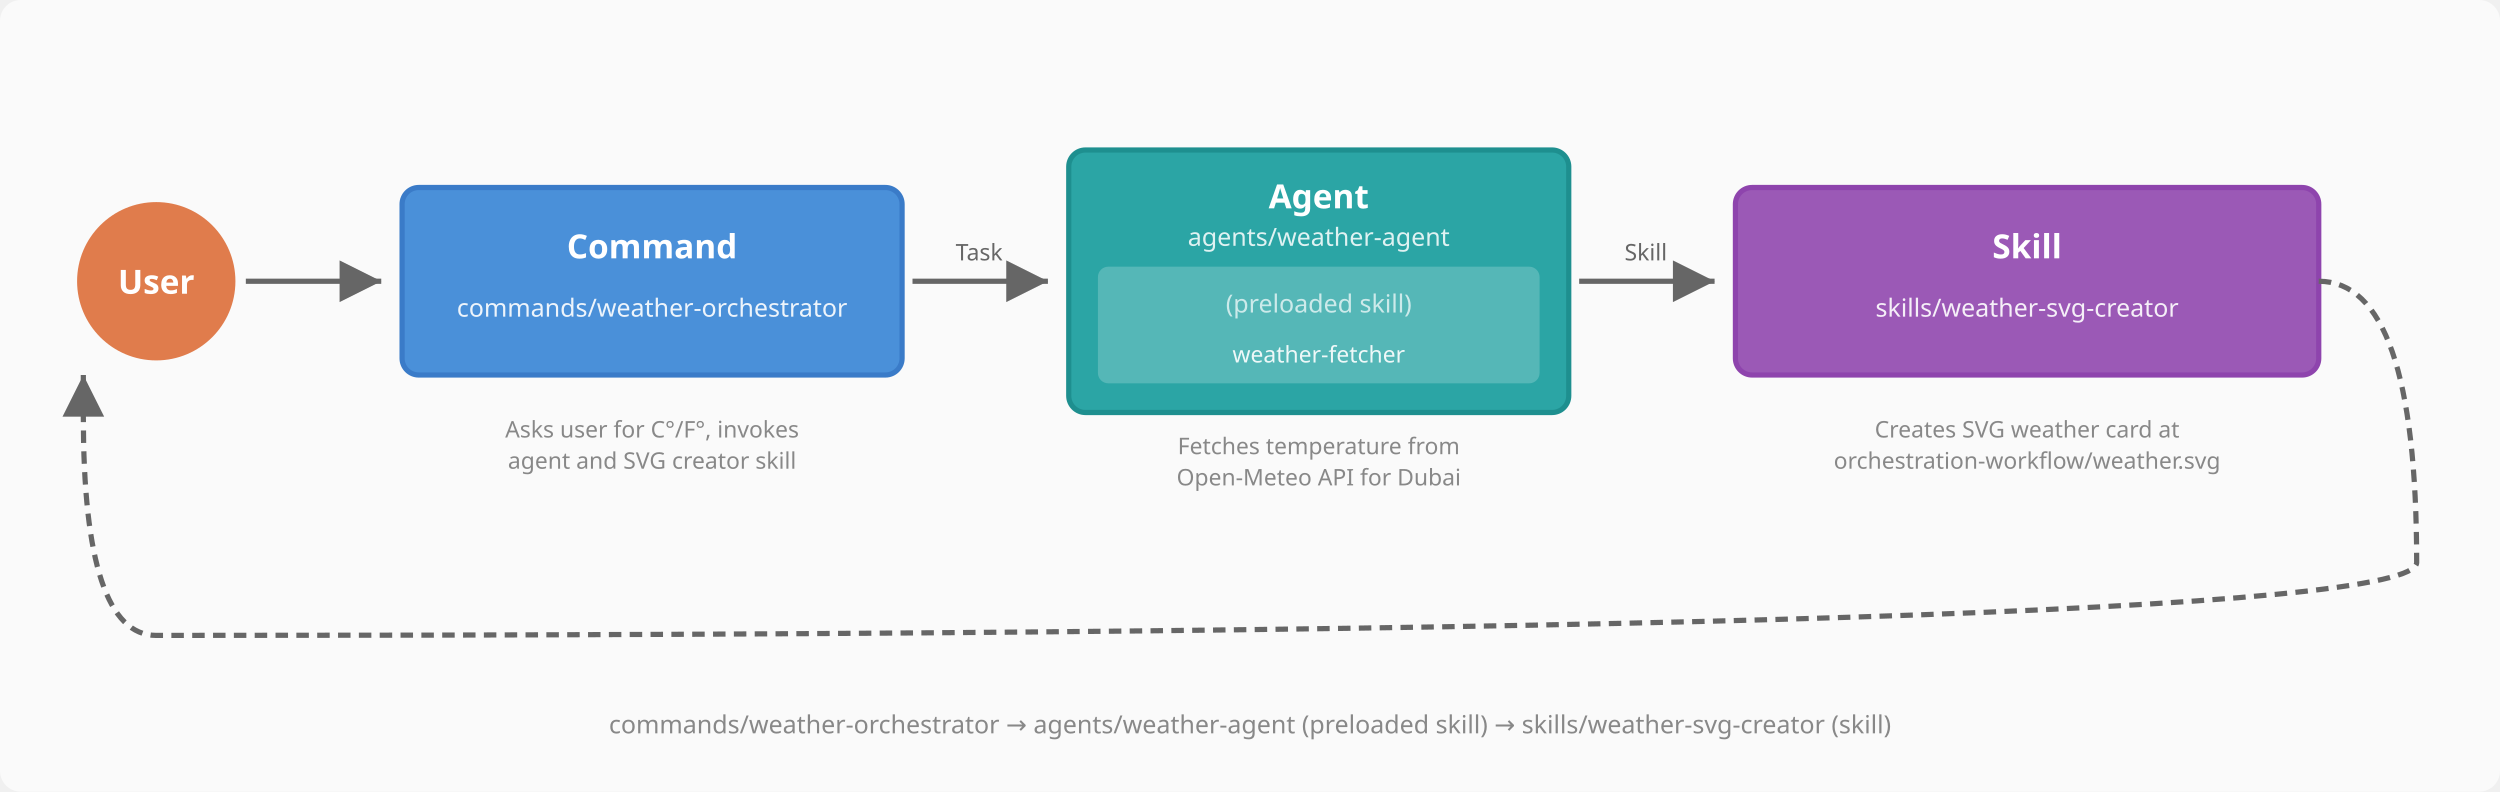
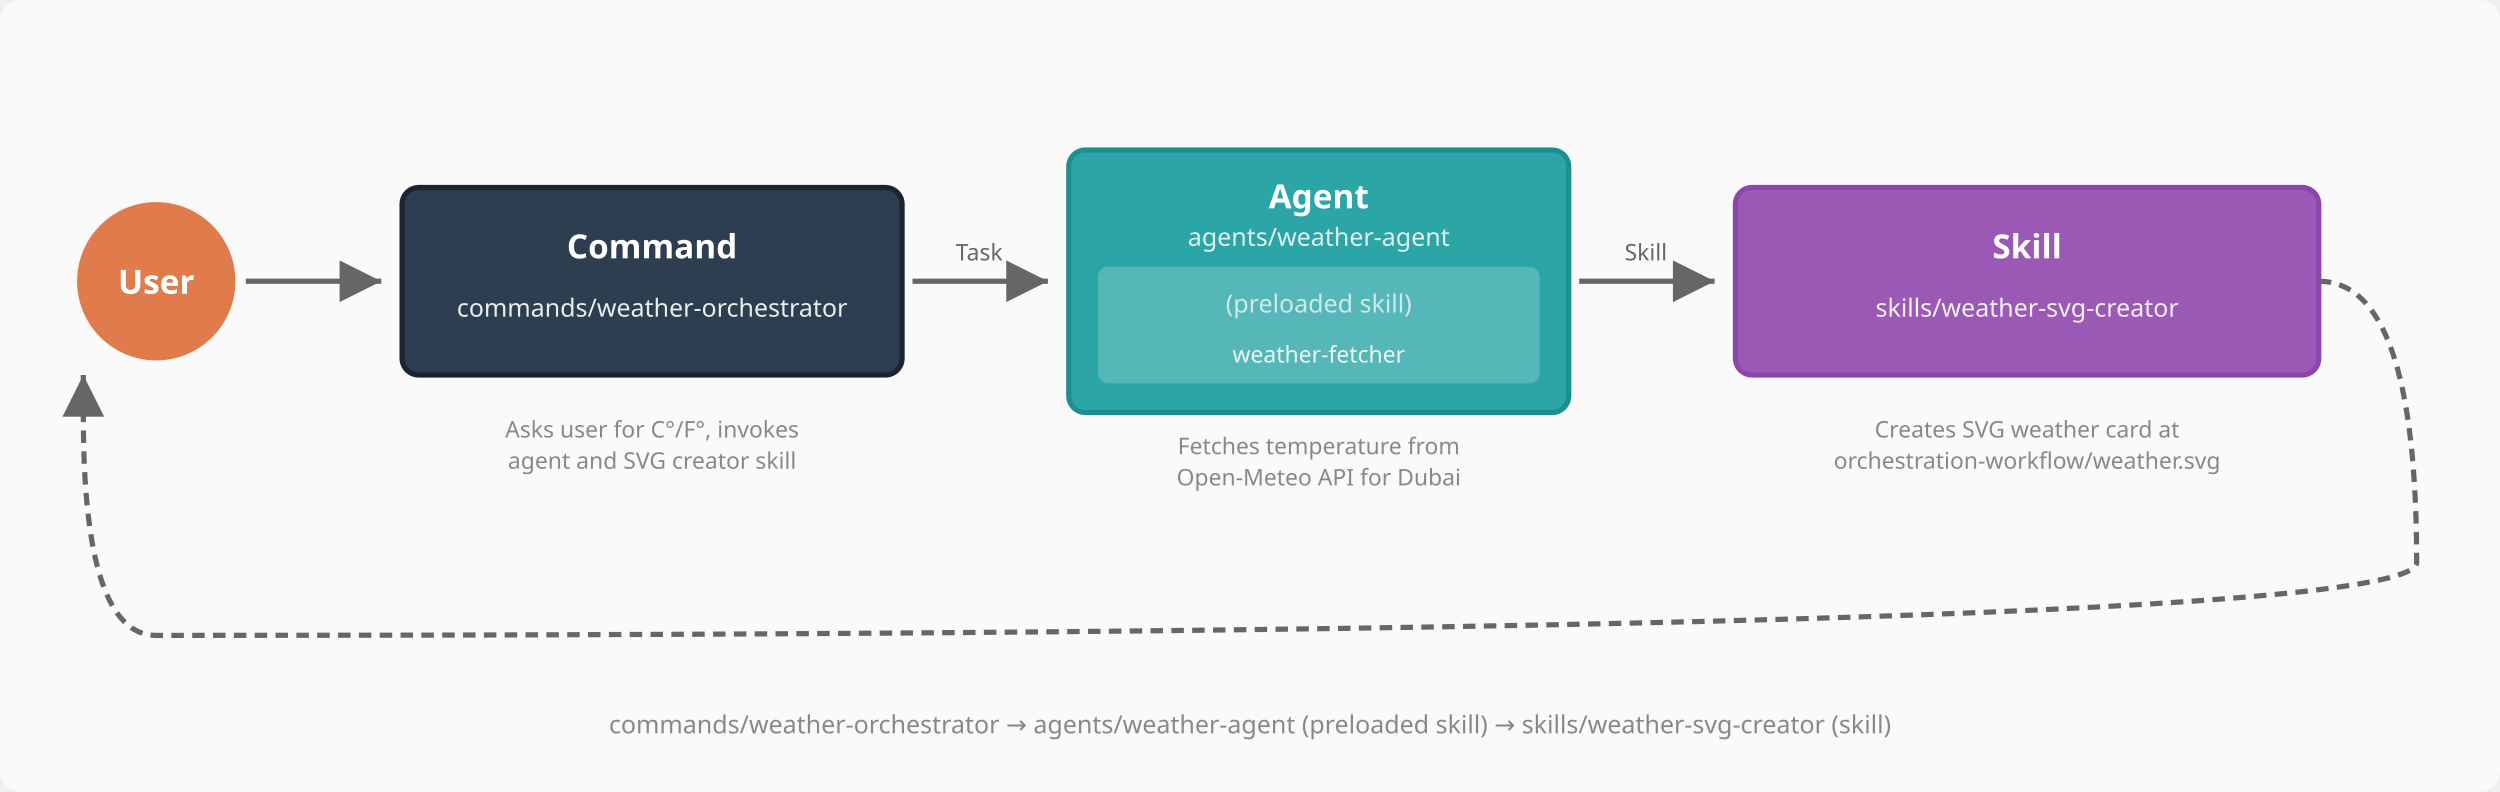
<svg xmlns="http://www.w3.org/2000/svg" viewBox="0 0 1200 380" width="1200" height="380">
  <defs>
    <marker id="arrow" markerWidth="10" markerHeight="10" refX="8" refY="4" orient="auto">
      <path d="M0,0 L0,8 L8,4 z" fill="#666" />
    </marker>
  </defs>
  <rect width="1200" height="380" fill="#fafafa" rx="10" />
  <circle cx="75" cy="135" r="38" fill="#E07C4C" />
  <text x="75" y="141" text-anchor="middle" fill="white" font-family="system-ui" font-size="16" font-weight="bold">User</text>
  <line x1="118" y1="135" x2="183" y2="135" stroke="#666" stroke-width="2.5" marker-end="url(#arrow)" />
-   <rect x="193" y="90" width="240" height="90" rx="8" fill="#4A90D9" stroke="#3A7BC8" stroke-width="2.5" />
+   <rect x="193" y="90" width="240" height="90" rx="8" fill="#2C3E50" stroke="#1A252F" stroke-width="2.5" />
  <text x="313" y="124" text-anchor="middle" fill="white" font-family="system-ui" font-size="16" font-weight="bold">Command</text>
  <text x="313" y="152" text-anchor="middle" fill="white" font-family="system-ui" font-size="12" opacity="0.9">commands/weather-orchestrator</text>
  <text x="313" y="210" text-anchor="middle" fill="#888" font-family="system-ui" font-size="11">Asks user for C°/F°, invokes</text>
  <text x="313" y="225" text-anchor="middle" fill="#888" font-family="system-ui" font-size="11">agent and SVG creator skill</text>
  <line x1="438" y1="135" x2="503" y2="135" stroke="#666" stroke-width="2.5" marker-end="url(#arrow)" />
  <text x="470" y="125" text-anchor="middle" fill="#666" font-family="system-ui" font-size="11">Task</text>
  <rect x="513" y="72" width="240" height="126" rx="8" fill="#2BA5A5" stroke="#1E8F8F" stroke-width="2.5" />
  <text x="633" y="100" text-anchor="middle" fill="white" font-family="system-ui" font-size="16" font-weight="bold">Agent</text>
  <text x="633" y="118" text-anchor="middle" fill="white" font-family="system-ui" font-size="12" opacity="0.85">agents/weather-agent</text>
  <rect x="527" y="128" width="212" height="56" rx="5" fill="white" opacity="0.2" />
  <text x="633" y="150" text-anchor="middle" fill="white" font-family="system-ui" font-size="12" opacity="0.7">(preloaded skill)</text>
  <text x="633" y="174" text-anchor="middle" fill="white" font-family="system-ui" font-size="11" opacity="0.9">weather-fetcher</text>
  <text x="633" y="218" text-anchor="middle" fill="#888" font-family="system-ui" font-size="11">Fetches temperature from</text>
  <text x="633" y="233" text-anchor="middle" fill="#888" font-family="system-ui" font-size="11">Open-Meteo API for Dubai</text>
  <line x1="758" y1="135" x2="823" y2="135" stroke="#666" stroke-width="2.5" marker-end="url(#arrow)" />
  <text x="790" y="125" text-anchor="middle" fill="#666" font-family="system-ui" font-size="11">Skill</text>
  <rect x="833" y="90" width="280" height="90" rx="8" fill="#9B59B6" stroke="#8E44AD" stroke-width="2.5" />
  <text x="973" y="124" text-anchor="middle" fill="white" font-family="system-ui" font-size="16" font-weight="bold">Skill</text>
  <text x="973" y="152" text-anchor="middle" fill="white" font-family="system-ui" font-size="12" opacity="0.9">skills/weather-svg-creator</text>
  <text x="973" y="210" text-anchor="middle" fill="#888" font-family="system-ui" font-size="11">Creates SVG weather card at</text>
  <text x="973" y="225" text-anchor="middle" fill="#888" font-family="system-ui" font-size="11">orchestration-workflow/weather.svg</text>
  <path d="M 1113 135 Q 1160 135 1160 270 Q 1160 305 75 305 Q 40 305 40 200 L 40 180" stroke="#666" stroke-width="2.5" fill="none" stroke-dasharray="6,4" marker-end="url(#arrow)" />
  <text x="600" y="352" text-anchor="middle" fill="#888" font-family="system-ui" font-size="12">
    commands/weather-orchestrator → agents/weather-agent (preloaded skill) → skills/weather-svg-creator (skill)
  </text>
</svg>
